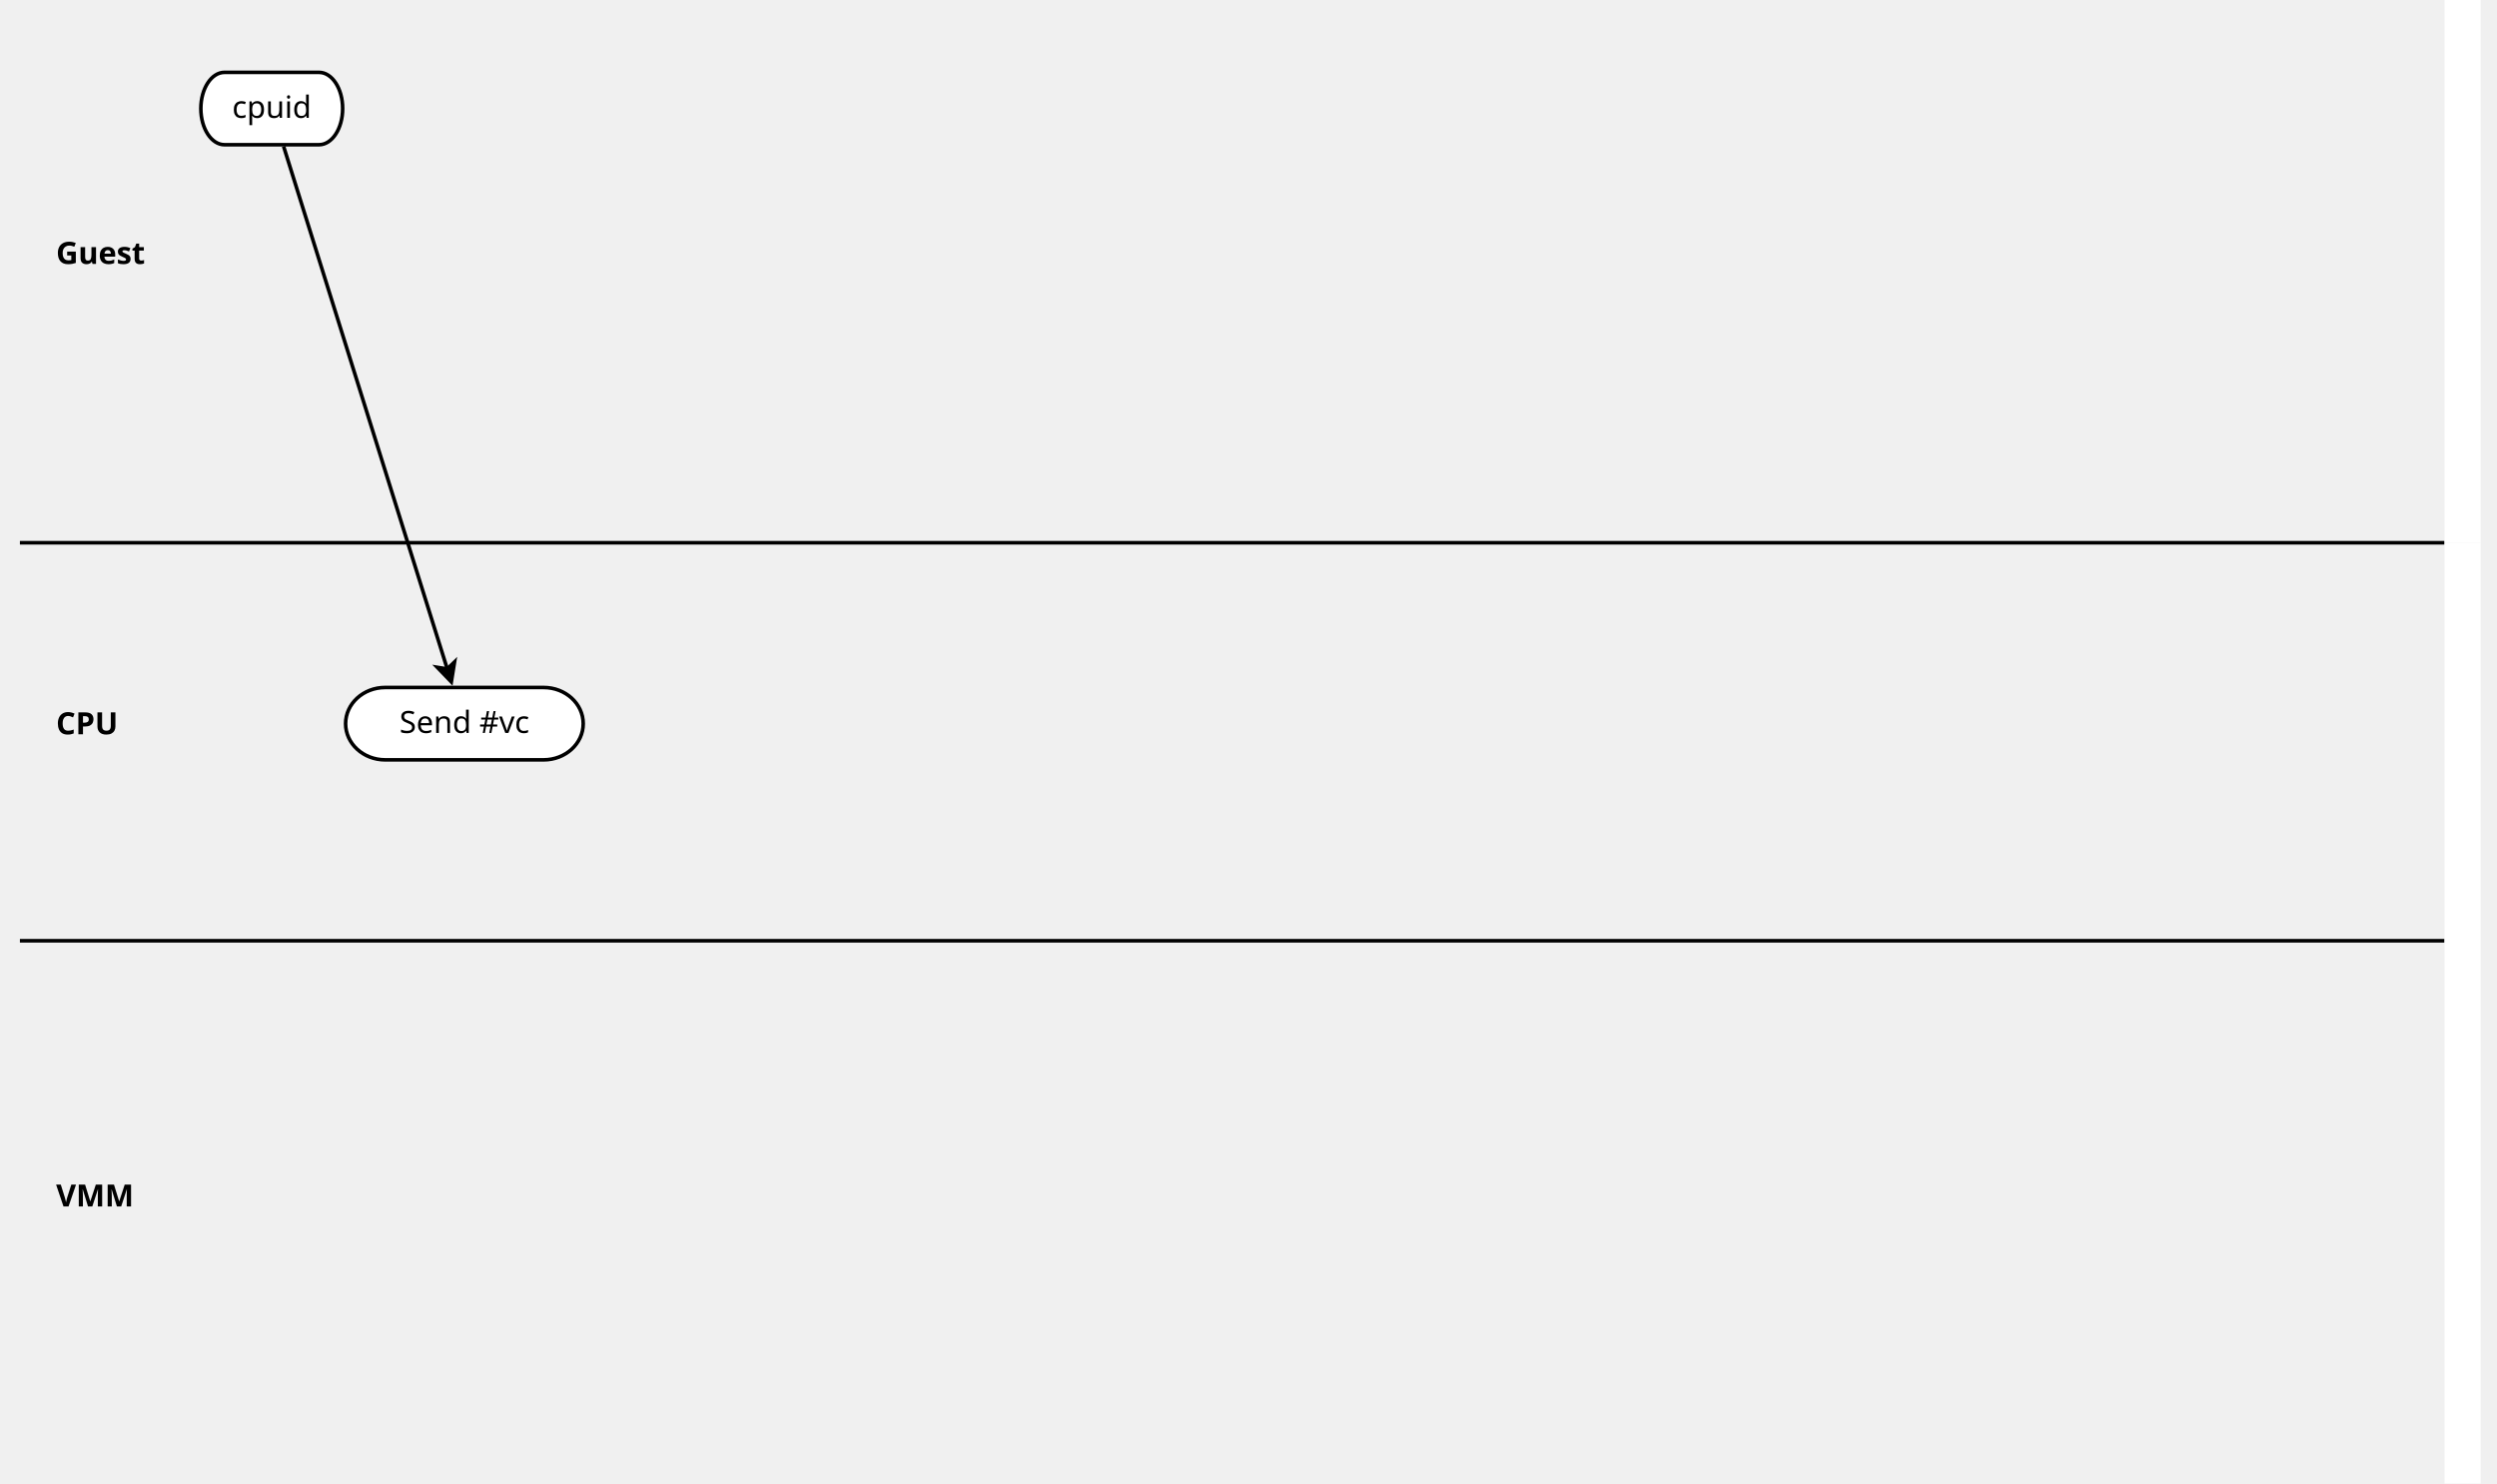
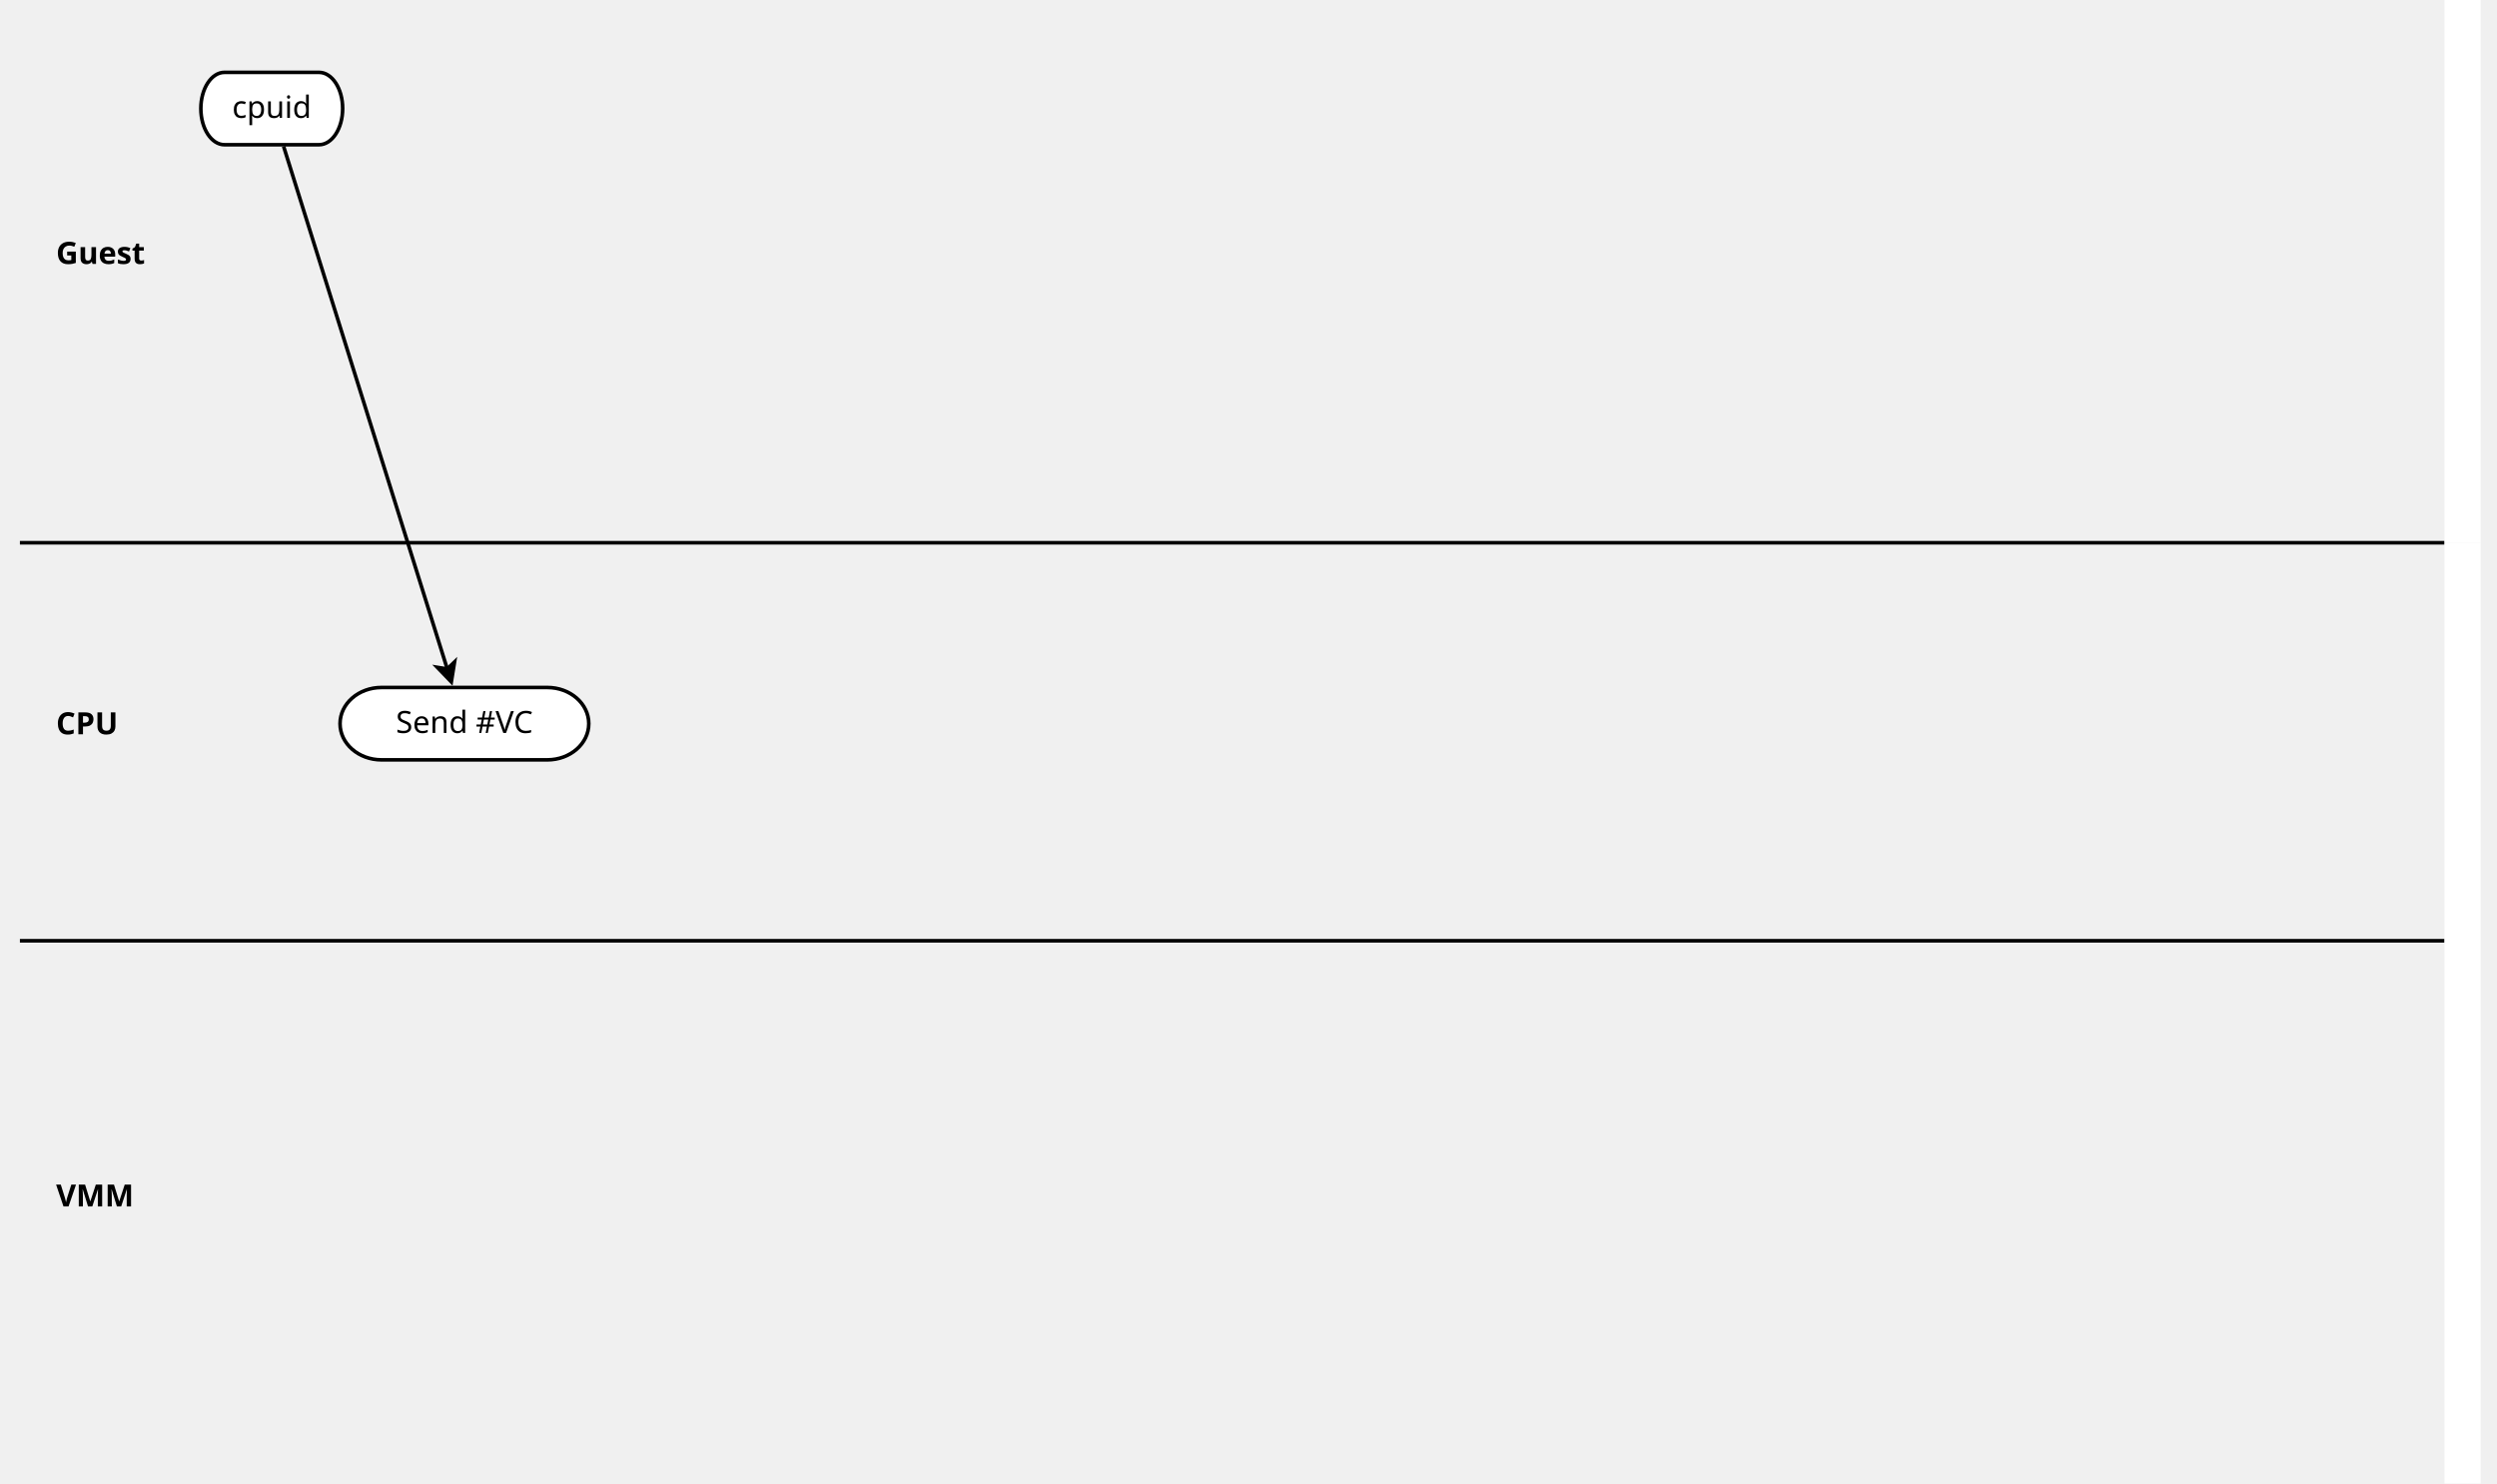
<svg xmlns="http://www.w3.org/2000/svg" width="69cm" height="41cm" viewBox="-2 0 1362 820">
  <defs />
  <g id="Background">
    <text font-size="16.933" style="fill: #000000; fill-opacity: 1; stroke: none;text-anchor:start;font-family:sans-serif;font-style:normal;font-weight:700" x="20" y="405.862">
      <tspan x="20" y="405.862">CPU</tspan>
    </text>
    <text font-size="16.933" style="fill: #000000; fill-opacity: 1; stroke: none;text-anchor:start;font-family:sans-serif;font-style:normal;font-weight:700" x="20" y="666.862">
      <tspan x="20" y="666.862">VMM</tspan>
    </text>
    <text font-size="16.933" style="fill: #000000; fill-opacity: 1; stroke: none;text-anchor:start;font-family:sans-serif;font-style:normal;font-weight:700" x="20" y="145.862">
      <tspan x="20" y="145.862">Guest</tspan>
    </text>
    <g>
      <path style="fill: #ffffff; fill-opacity: 1; stroke-opacity: 1; stroke-width: 2; stroke: #000000" fill-rule="evenodd" d="M 113.062 40 L 165.312,40 C 172.527,40 178.375,48.954 178.375,60 C 178.375,71.046 172.527,80 165.312,80 L 113.062,80 C 105.848,80 100,71.046 100,60 C 100,48.954 105.848,40 113.062,40z" />
      <text font-size="16.933" style="fill: #000000; fill-opacity: 1; stroke: none;text-anchor:middle;font-family:sans-serif;font-style:normal;font-weight:normal" x="139.188" y="65.135">
        <tspan x="139.188" y="65.135">cpuid</tspan>
      </text>
    </g>
    <line style="fill: none; stroke-opacity: 1; stroke-width: 2; stroke: #000000" x1="0" y1="520" x2="1340" y2="520" />
    <line style="fill: none; stroke-opacity: 1; stroke-width: 2; stroke: #000000" x1="0" y1="300" x2="1340" y2="300" />
    <g>
-       <path style="fill: #ffffff; fill-opacity: 1; stroke-opacity: 1; stroke-width: 2; stroke: #000000" fill-rule="evenodd" d="M 201.887 380 L 289.437,380 C 301.526,380 311.325,388.954 311.325,400 C 311.325,411.046 301.526,420 289.437,420 L 201.887,420 C 189.799,420 180,411.046 180,400 C 180,388.954 189.799,380 201.887,380z" />
-       <text font-size="16.933" style="fill: #000000; fill-opacity: 1; stroke: none;text-anchor:middle;font-family:sans-serif;font-style:normal;font-weight:normal" x="245.662" y="405.135">
-         <tspan x="245.662" y="405.135">Send #vc</tspan>
+       <path style="fill: #ffffff; fill-opacity: 1; stroke-opacity: 1; stroke-width: 2; stroke: #000000" fill-rule="evenodd" d="M 199.838 380 L 291.488,380 C 304.142,380 314.4,388.954 314.4,400 C 314.4,411.046 304.142,420 291.488,420 L 199.838,420 C 187.183,420 176.925,411.046 176.925,400 C 176.925,388.954 187.183,380 199.838,380z" />
+       <text font-size="16.933" style="fill: #000000; fill-opacity: 1; stroke: none;text-anchor:middle;font-family:sans-serif;font-style:normal;font-weight:normal" x="245.663" y="405.135">
+         <tspan x="245.663" y="405.135">Send #VC</tspan>
      </text>
    </g>
    <rect style="fill: #ffffff; fill-opacity: 1; stroke-opacity: 1; stroke-width: 0.02; stroke: #000000" x="1340" y="520" width="20" height="300" rx="0" ry="0" />
    <rect style="fill: #ffffff; fill-opacity: 1; stroke-opacity: 1; stroke-width: 0.02; stroke: #000000" x="1340" y="0" width="20" height="300" rx="0" ry="0" />
    <rect style="fill: #ffffff; fill-opacity: 1; stroke-opacity: 1; stroke-width: 0.02; stroke: #000000" x="1340" y="300" width="20" height="220" rx="0" ry="0" />
    <line style="fill: none; stroke-opacity: 1; stroke-width: 0.02; stroke: #000000" x1="1340" y1="820" x2="0" y2="820" />
    <g>
      <line style="fill: none; stroke-opacity: 1; stroke-width: 2; stroke: #000000" x1="145.751" y1="80.96" x2="236.189" y2="369.749" />
      <polygon style="fill: #000000; fill-opacity: 1; stroke-opacity: 1; stroke-width: 2; stroke: #000000" fill-rule="evenodd" points="238.431,376.907 230.671,368.858 236.189,369.749 240.214,365.869 " />
    </g>
  </g>
</svg>
